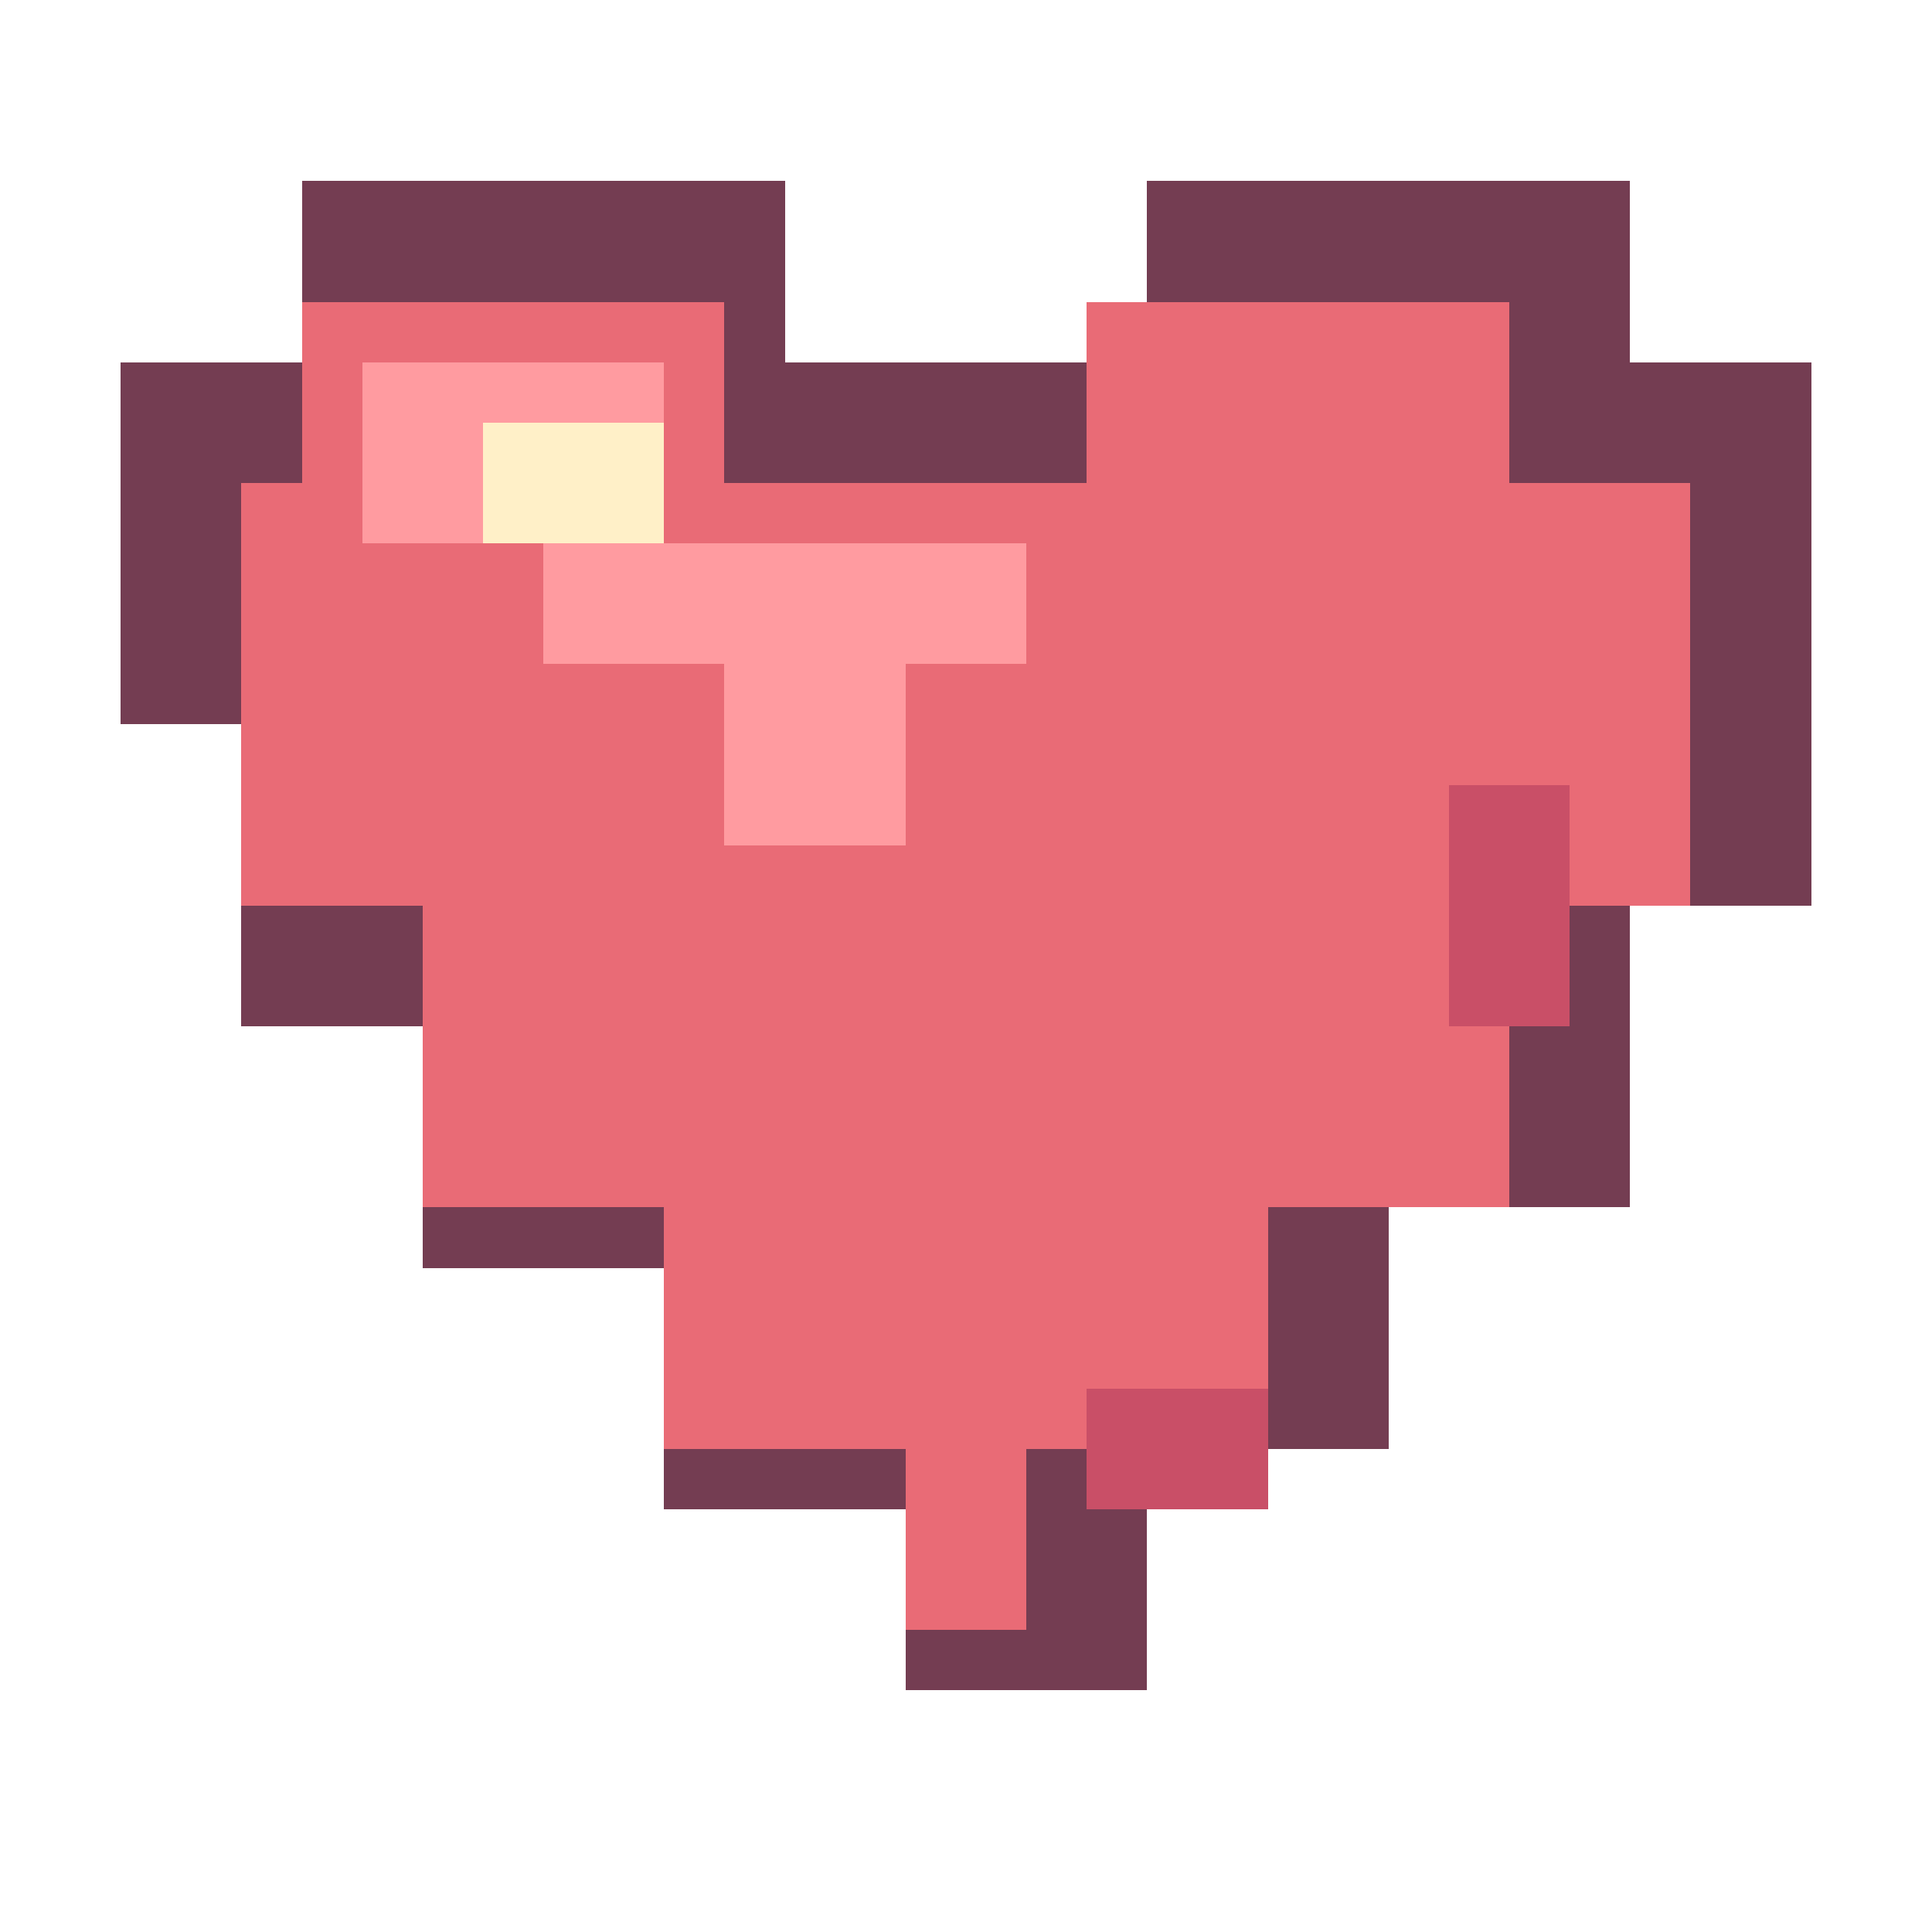
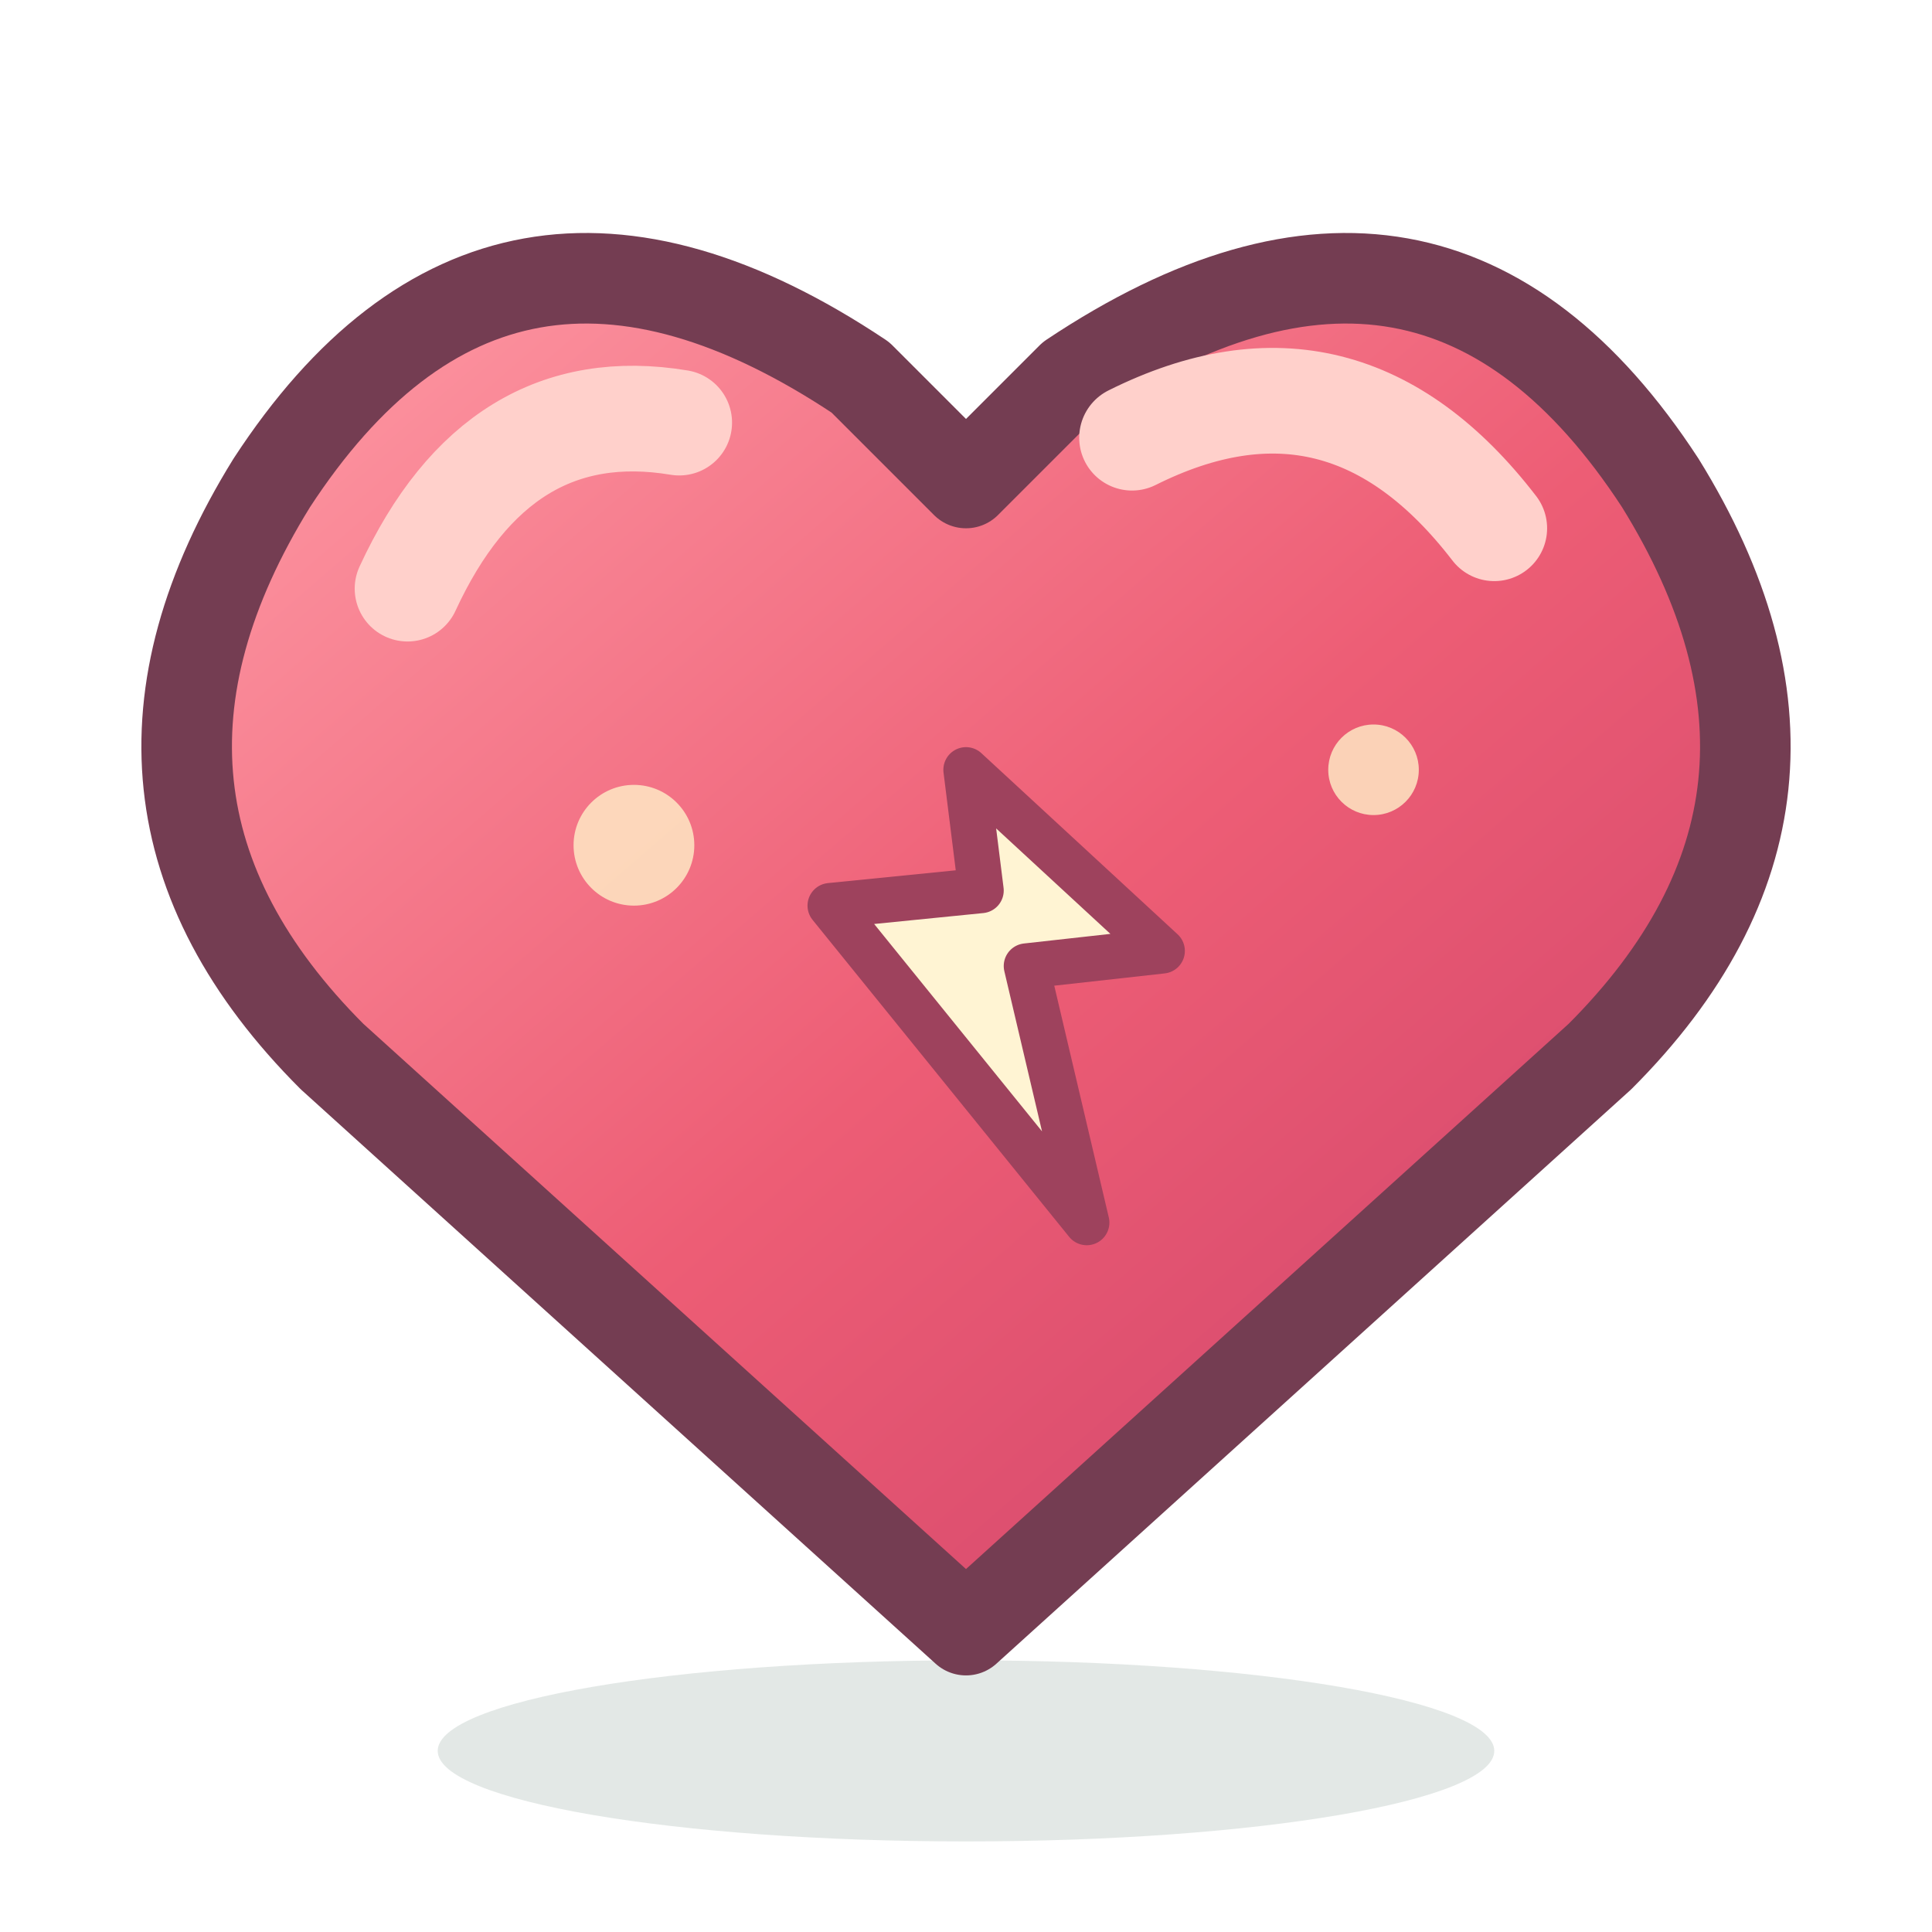
- <svg xmlns="http://www.w3.org/2000/svg" width="32" height="32" viewBox="0 0 32 32" shape-rendering="crispEdges">
-   <path fill="#743d52" d="M5 3h8v3h6V3h8v3h3v9h-3v5h-4v4h-4v4h-4v-3h-4v-4H7v-4H4v-5H2V6h3z" />
-   <path fill="#e96b76" d="M5 5h7v3h6V5h7v3h3v7h-3v5h-4v4h-4v3h-2v-3h-4v-4H7v-5H4V8h1z" />
-   <path fill="#ff9ba0" d="M6 6h5v3h6v2h-2v3h-3v-3H9V9H6z" />
-   <path fill="#fff0c8" d="M8 7h3v2H8z" />
-   <path fill="#c94f67" d="M24 13h2v4h-2zM18 23h3v2h-3z" />
+ <svg xmlns="http://www.w3.org/2000/svg" width="128" height="128" viewBox="0 0 128 128">
+   <defs>
+     <linearGradient id="heart" x1="0" y1="0" x2="1" y2="1">
+       <stop stop-color="#ff9da7" />
+       <stop offset=".52" stop-color="#ed5d75" />
+       <stop offset="1" stop-color="#c93e68" />
+     </linearGradient>
+   </defs>
+   <ellipse cx="64" cy="116" rx="35" ry="6" fill="#355b4b" opacity=".14" />
+   <path d="M64 108 22 70Q5 53 18 32 33 9 57 25l7 7 7-7q24-16 39 7 13 21-4 38z" fill="url(#heart)" stroke="#743d52" stroke-width="6" stroke-linejoin="round" />
+   <path d="M27 39q6-13 18-11m30 1q14-7 24 6" fill="none" stroke="#ffd0cb" stroke-width="7" stroke-linecap="round" />
+   <path d="M64 51 77 63l-9 1 4 17-17-21 10-1z" fill="#fff4d3" stroke="#9e425d" stroke-width="3" stroke-linejoin="round" />
+   <circle cx="42" cy="56" r="4" fill="#fff0c8" opacity=".8" />
+   <circle cx="91" cy="51" r="3" fill="#fff0c8" opacity=".8" />
</svg>
